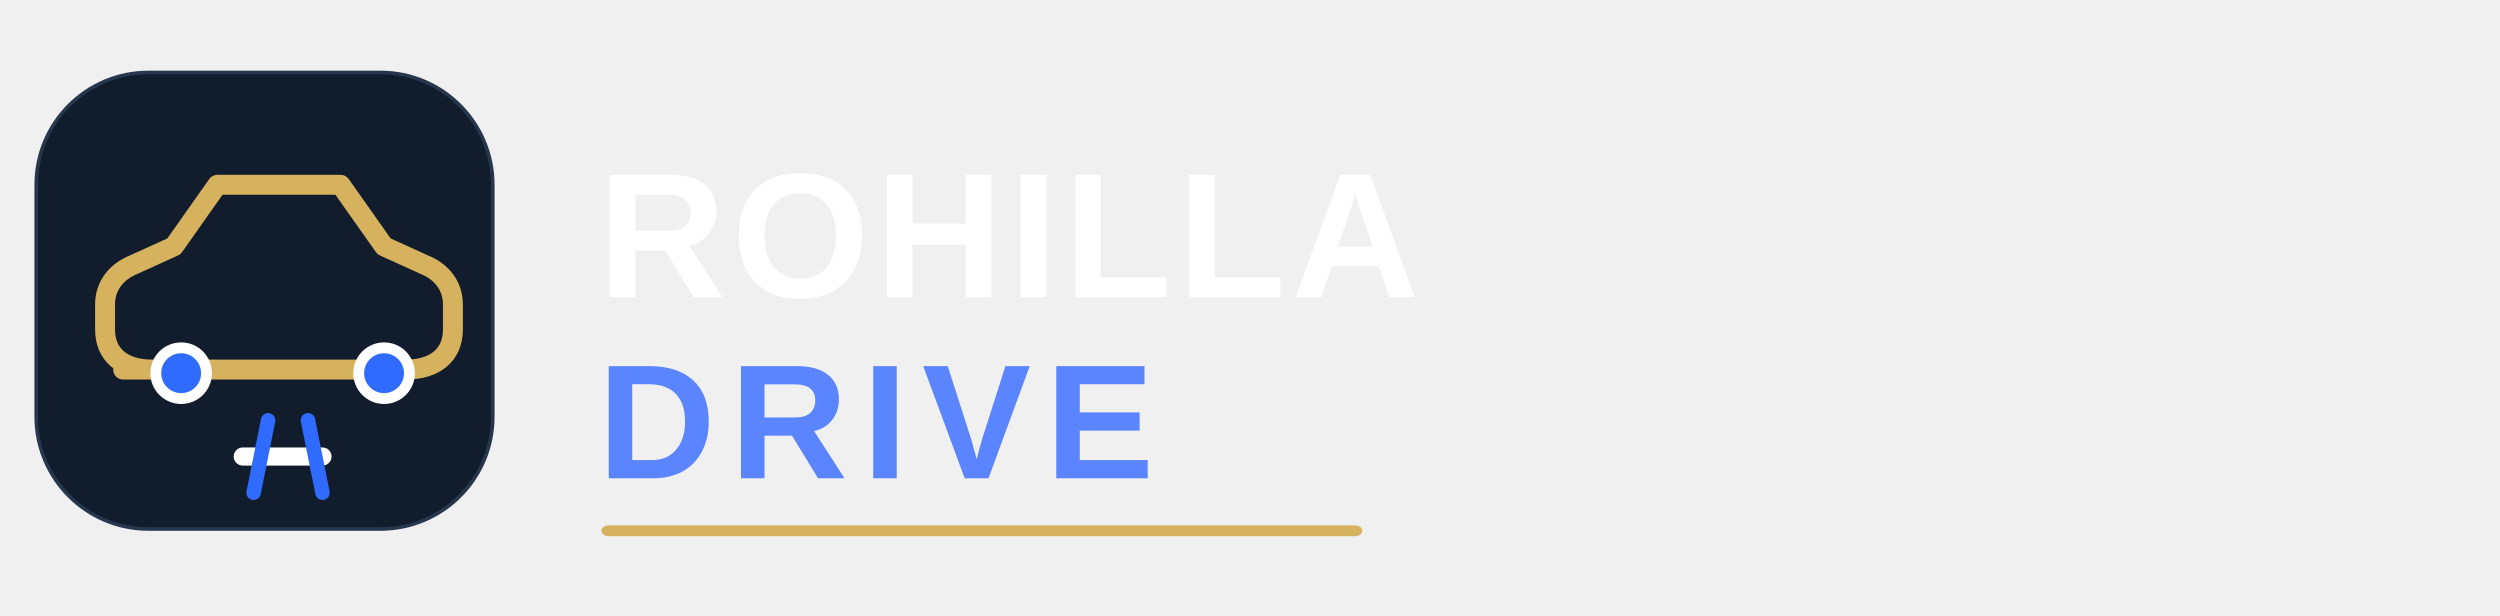
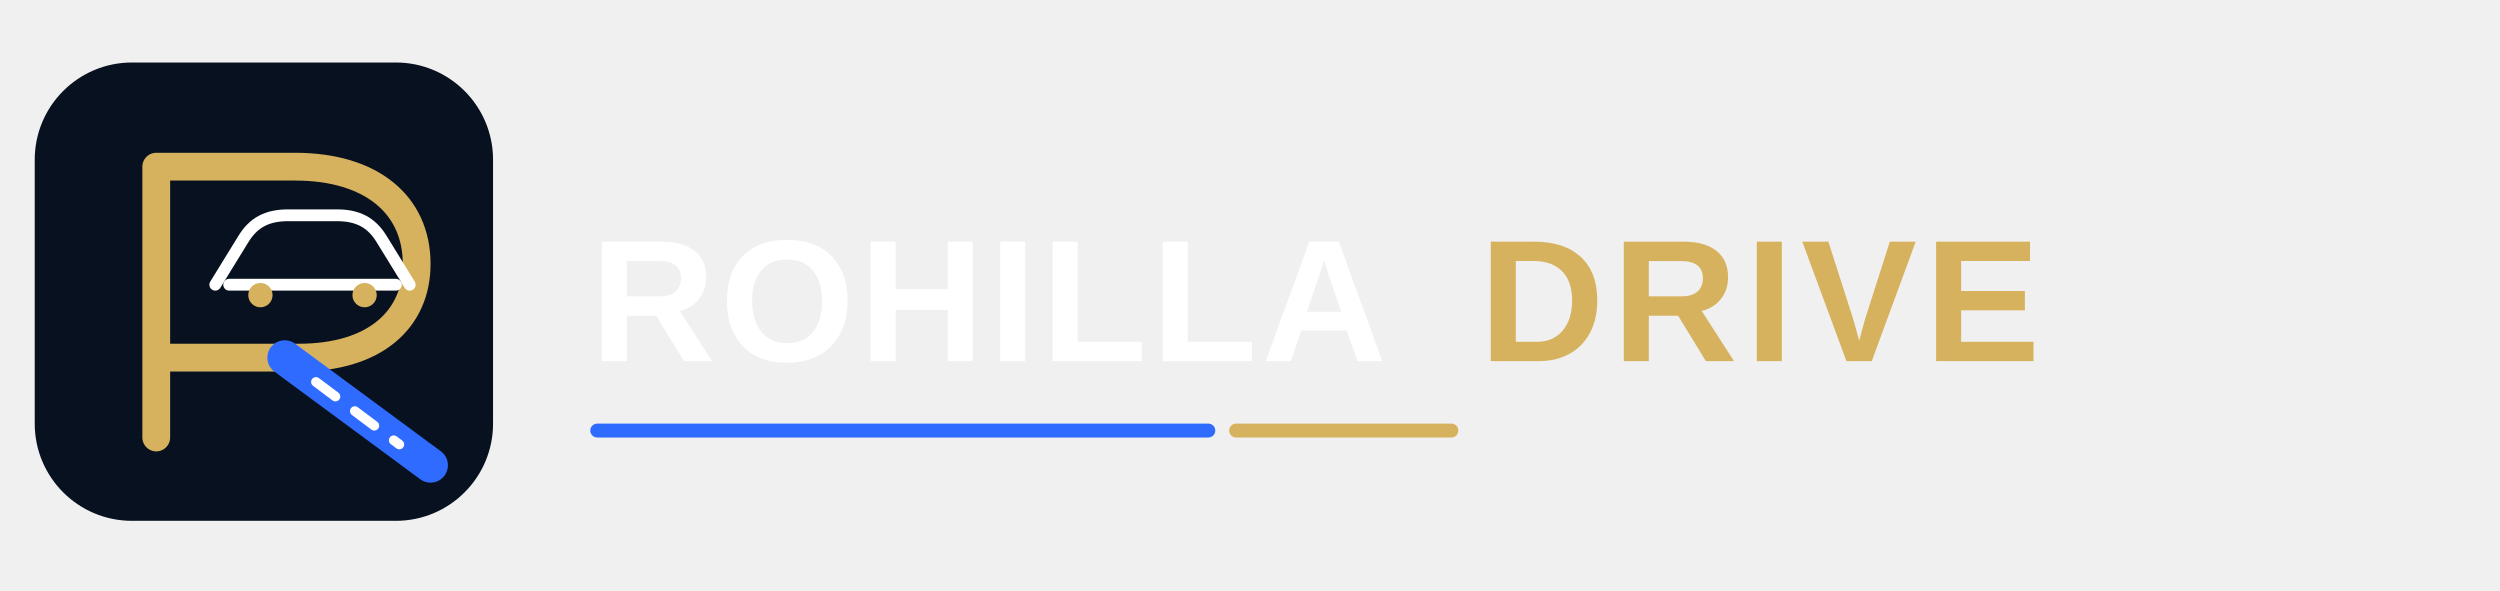
- <svg xmlns="http://www.w3.org/2000/svg" viewBox="0 0 690 170" role="img" aria-labelledby="t d">
-   <rect x="10" y="20" width="126" height="126" rx="31" fill="#111C2C" stroke="#26364D" />
-   <path d="M34 102h78c8 0 13-4 13-11v-7c0-5-3-9-8-11l-11-5-12-17H60L48 68l-11 5c-5 2-8 6-8 11v7c0 7 5 11 13 11Z" fill="none" stroke="#D6B25E" stroke-width="5.5" stroke-linecap="round" stroke-linejoin="round" />
-   <circle cx="50" cy="103" r="7" fill="#2F6BFF" stroke="#FFFFFF" stroke-width="3" />
-   <circle cx="106" cy="103" r="7" fill="#2F6BFF" stroke="#FFFFFF" stroke-width="3" />
-   <path d="M67 126h22" stroke="#FFFFFF" stroke-width="5" stroke-linecap="round" />
-   <path d="M74 116l-4 20M85 116l4 20" stroke="#2F6BFF" stroke-width="4" stroke-linecap="round" />
-   <text x="165" y="82" font-family="Arial,Helvetica,sans-serif" font-size="49" font-weight="900" letter-spacing="1.5" fill="#FFFFFF">ROHILLA</text>
-   <text x="165" y="132" font-family="Arial,Helvetica,sans-serif" font-size="45" font-weight="900" letter-spacing="4" fill="#5B84FF">DRIVE</text>
-   <rect x="166" y="145" width="210" height="3" rx="2" fill="#D6B25E" />
+ <svg xmlns="http://www.w3.org/2000/svg" viewBox="0 0 720 170" role="img" aria-labelledby="t d">
+   <rect x="10" y="18" width="132" height="132" rx="28" fill="#08111F" />
+   <path d="M45 126V48h40c22 0 35 11 35 28 0 16-12 27-34 27H45" fill="none" stroke="#D6B25E" stroke-width="8" stroke-linecap="round" stroke-linejoin="round" />
+   <path d="M82 103l42 31" fill="none" stroke="#2F6BFF" stroke-width="10" stroke-linecap="round" />
+   <path d="M91 110l24 18" fill="none" stroke="#FFFFFF" stroke-width="2.8" stroke-linecap="round" stroke-dasharray="7 7" />
+   <path d="M62 82l8-13c3-5 7-7 13-7h14c6 0 10 2 13 7l8 13" fill="none" stroke="#FFFFFF" stroke-width="3.4" stroke-linecap="round" stroke-linejoin="round" />
+   <path d="M66 82h48" stroke="#FFFFFF" stroke-width="3.4" stroke-linecap="round" />
+   <circle cx="75" cy="85" r="3.5" fill="#D6B25E" />
+   <circle cx="105" cy="85" r="3.5" fill="#D6B25E" />
+   <text x="170" y="104" font-family="Arial,Helvetica,sans-serif" font-size="50" font-weight="900" letter-spacing="1.2" fill="#FFFFFF">ROHILLA</text>
+   <text x="426" y="104" font-family="Arial,Helvetica,sans-serif" font-size="50" font-weight="900" letter-spacing="2.2" fill="#D6B25E">DRIVE</text>
+   <path d="M172 124h176" stroke="#2F6BFF" stroke-width="4" stroke-linecap="round" />
+   <path d="M356 124h62" stroke="#D6B25E" stroke-width="4" stroke-linecap="round" />
</svg>
